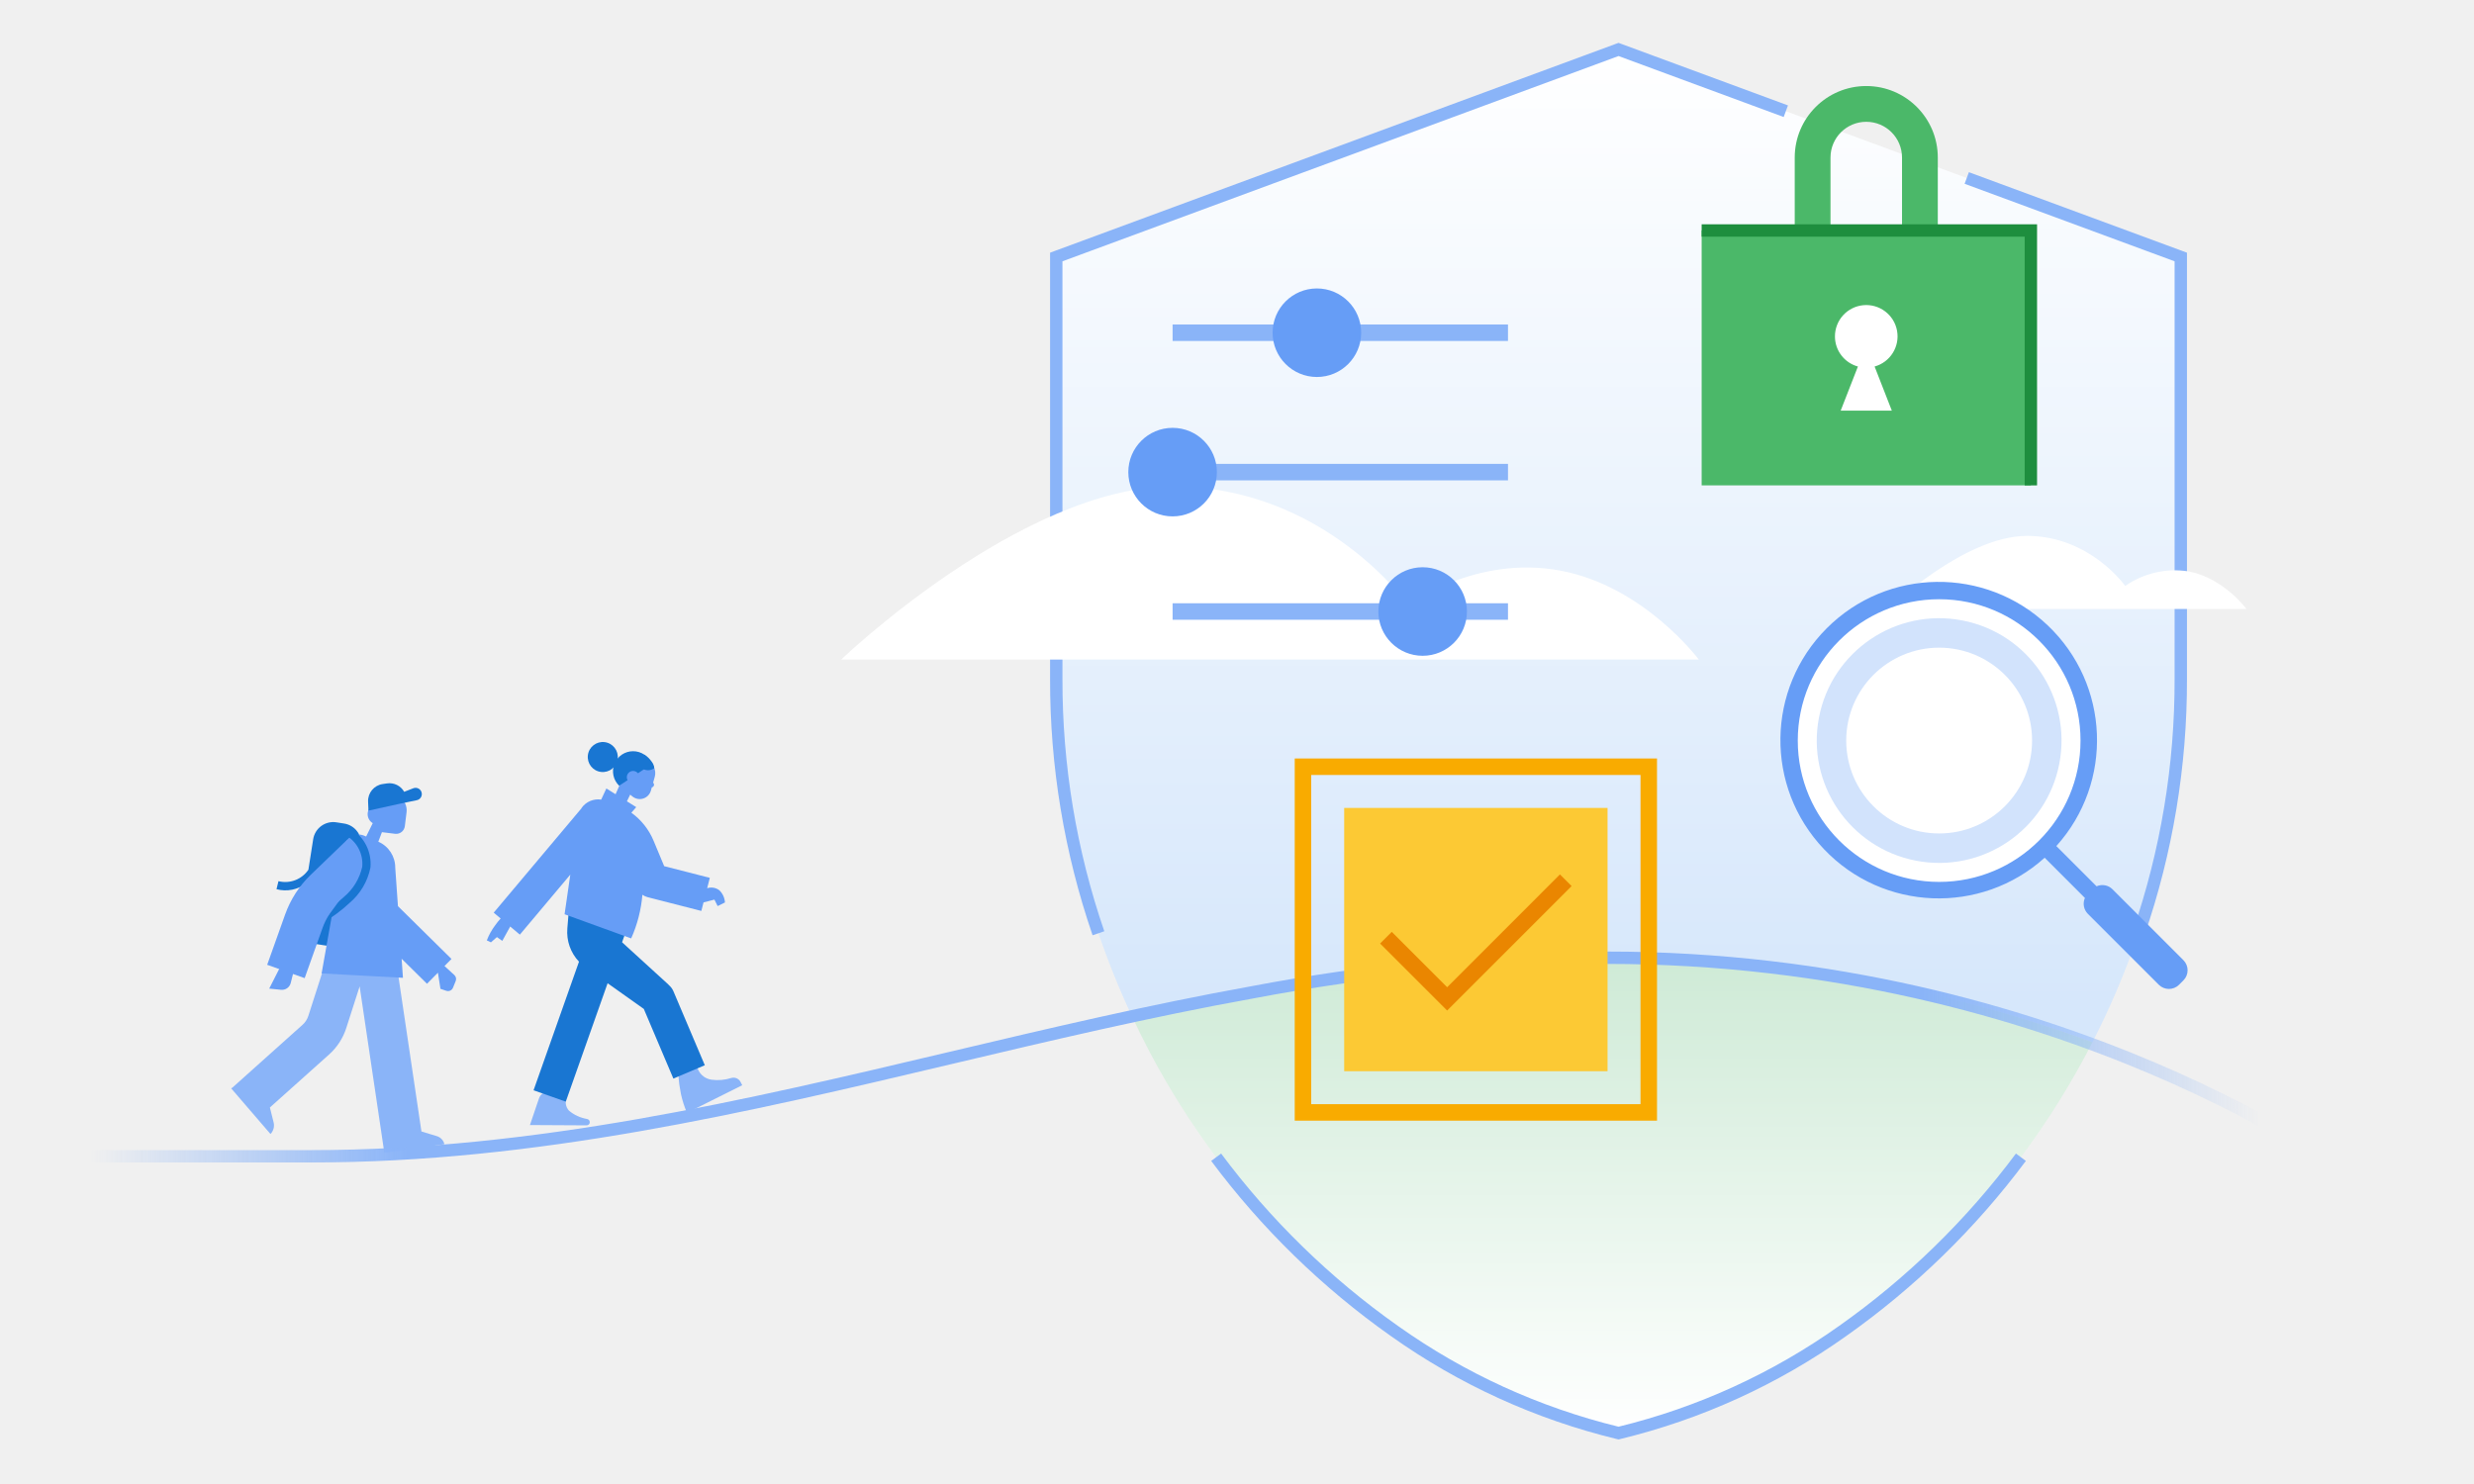
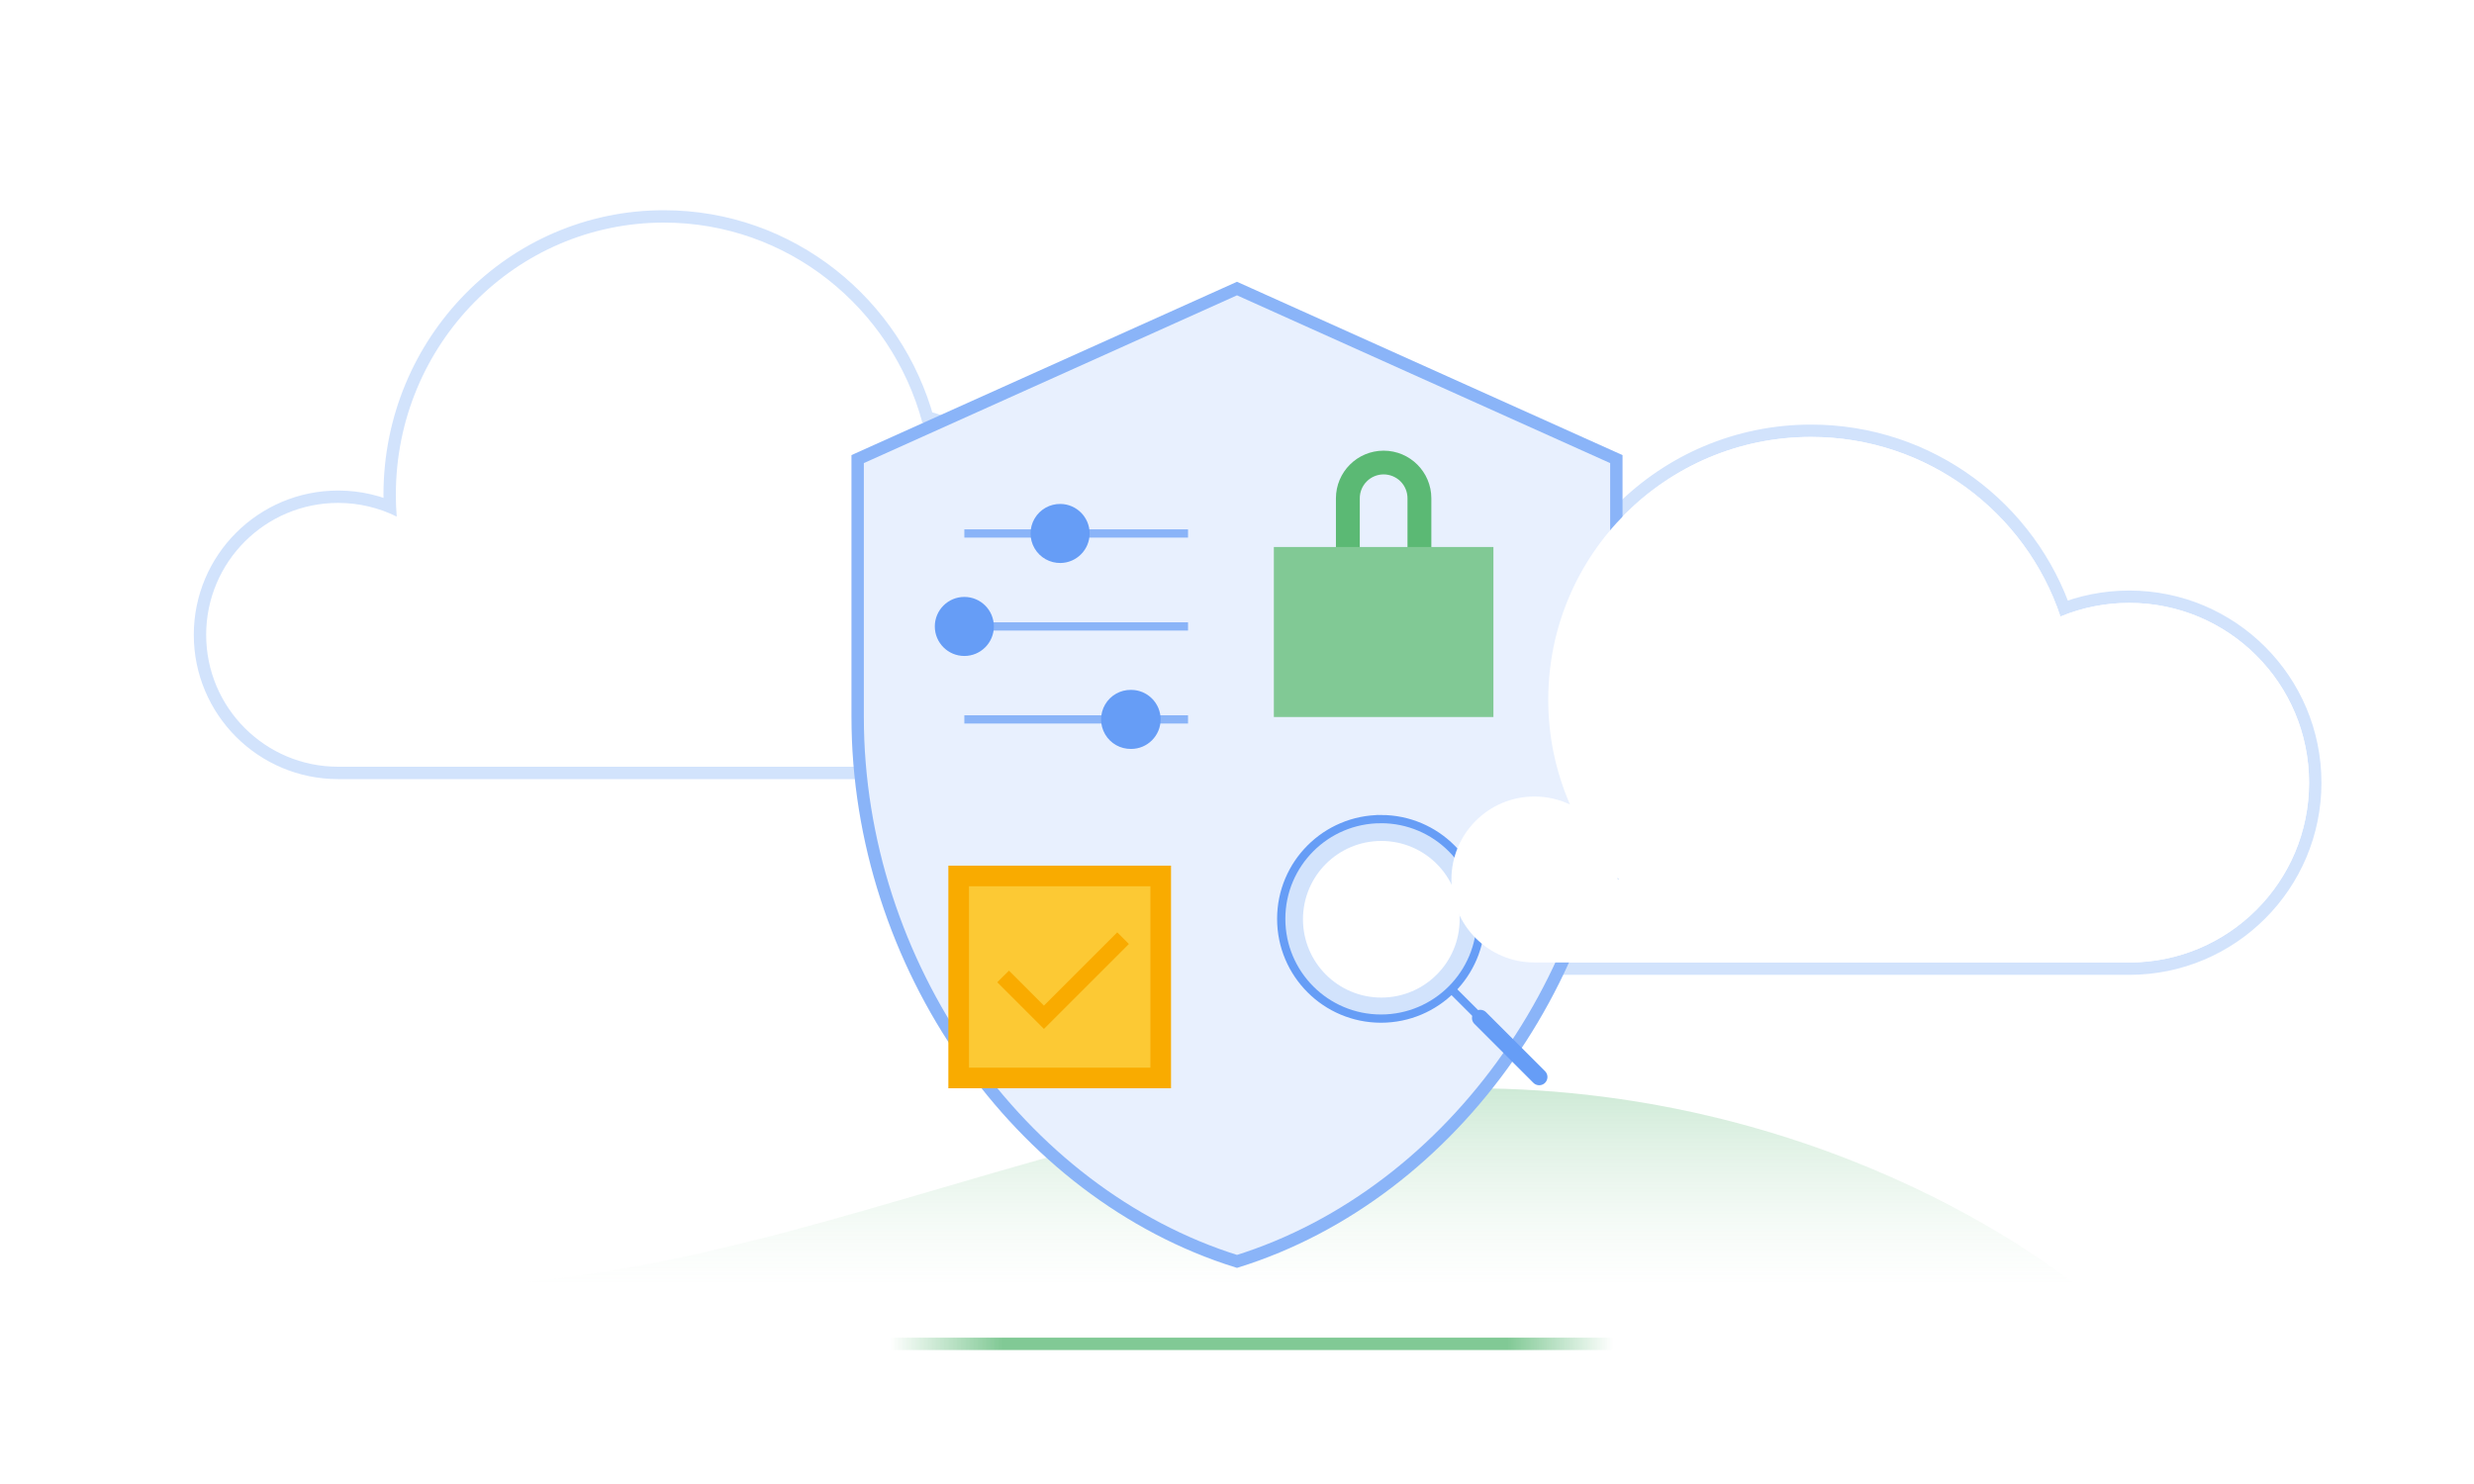
- <svg xmlns="http://www.w3.org/2000/svg" width="300" height="180" viewBox="0 0 300 180">
+ <svg xmlns="http://www.w3.org/2000/svg" width="300" height="180" viewBox="0 0 300 180" fill="none">
+   <path fill="#fff" d="M0 0h300v180H0z" />
+   <mask id="a" maskUnits="userSpaceOnUse" x="174" y="51" width="108" height="68" fill="#000">
+     <path fill="#fff" d="M174 51h108v68H174z" />
+     <path fill-rule="evenodd" clip-rule="evenodd" d="M196.37 106.677a19.989 19.989 0 0 1-.244-.263c.002.088.003.175.003.263h.241zm-10.269 10.065h-.036c-5.559 0-10.065-4.506-10.065-10.065 0-5.558 4.506-10.064 10.065-10.064 1.543 0 3.005.347 4.312.968a31.767 31.767 0 0 1-2.635-12.71c0-17.602 14.269-31.871 31.871-31.871 14.075 0 26.019 9.124 30.241 21.78a21.74 21.74 0 0 1 8.34-1.651c12.043 0 21.806 9.763 21.806 21.806 0 12.044-9.763 21.807-21.806 21.807h-72.093z" />
+   </mask>
+   <path fill-rule="evenodd" clip-rule="evenodd" d="M196.37 106.677a19.989 19.989 0 0 1-.244-.263c.002.088.003.175.003.263h.241zm-10.269 10.065h-.036c-5.559 0-10.065-4.506-10.065-10.065 0-5.558 4.506-10.064 10.065-10.064 1.543 0 3.005.347 4.312.968a31.767 31.767 0 0 1-2.635-12.71c0-17.602 14.269-31.871 31.871-31.871 14.075 0 26.019 9.124 30.241 21.78a21.74 21.74 0 0 1 8.34-1.651c12.043 0 21.806 9.763 21.806 21.806 0 12.044-9.763 21.807-21.806 21.807h-72.093z" fill="#fff" />
+   <path d="M196.37 106.677v1.5h3.465l-2.372-2.526-1.093 1.026zm-.244-.263l1.105-1.014-2.708-2.95.103 4.003 1.5-.039zm.003.263h-1.5v1.5h1.5v-1.5zm-10.028 10.065v-1.5h-.005l.005 1.5zm4.276-19.161l-.643 1.355 3.617 1.718-1.599-3.672-1.375.599zm59.477-22.8l-1.423.474.509 1.528 1.488-.617-.574-1.385zm8.293 41.961l.003-1.5h-.003v1.5zm-38.427 0v-1.5h-.005l.005 1.5zm-.214 0l.005-1.5h-.005v1.5zm-22.043-11.091l-.232-.251-2.21 2.029c.084.092.169.184.255.275l2.187-2.053zm-2.837.802c.002.074.003.149.003.224h3c0-.1-.001-.201-.004-.301l-2.999.077zm1.503 1.724h.241v-3h-.241v3zm-10.033 7.065h-.031v3h.041l-.01-3zm-.031 0a8.565 8.565 0 0 1-8.565-8.565h-3c0 6.387 5.178 11.565 11.565 11.565v-3zm-8.565-8.565a8.564 8.564 0 0 1 8.565-8.564v-3c-6.387 0-11.565 5.177-11.565 11.564h3zm8.565-8.564c1.316 0 2.558.296 3.669.823l1.287-2.71a11.527 11.527 0 0 0-4.956-1.113v3zm5.687-1.13a30.272 30.272 0 0 1-2.51-12.112h-3c0 4.728.984 9.23 2.76 13.309l2.75-1.198zm-2.51-12.112c0-16.773 13.597-30.371 30.371-30.371v-3c-18.43 0-33.371 14.94-33.371 33.371h3zM219.613 54.5c13.41 0 24.795 8.693 28.818 20.755l2.845-.949c-4.419-13.25-16.923-22.806-31.663-22.806v3zm30.815 21.666a20.237 20.237 0 0 1 7.766-1.537v-3c-3.155 0-6.167.627-8.915 1.766l1.149 2.771zm7.766-1.537c11.214 0 20.306 9.091 20.306 20.306h3c0-12.871-10.435-23.306-23.306-23.306v3zM278.5 94.935c0 11.215-9.092 20.307-20.306 20.307v3c12.871 0 23.306-10.435 23.306-23.307h-3zm-20.306 20.307h-.044l-.007 3h.051v-3zm-.047 0H219.72v3h38.427v-3zm-38.432 0h-.102v3h.112l-.01-3zm-.102 0h-.102l-.01 3h.112v-3zm-.107 0h-33.405v3h33.405v-3z" fill="#D2E3FC" mask="url(#a)" />
+   <path d="M252 156.145S223.649 132 178.287 132c-12.066 0-23.588 1.708-34.832 4.216-31.027 6.921-59.94 19.929-92.344 19.929H26" fill="url(#paint0_linear_2458_27811)" />
+   <mask id="b" maskUnits="userSpaceOnUse" x="23" y="25" width="122" height="70" fill="#000">
+     <path fill="#fff" d="M23 25h122v70H23z" />
+     <path fill-rule="evenodd" clip-rule="evenodd" d="M41 93c-8.837 0-16-7.163-16-16s7.163-16 16-16c2.552 0 4.964.597 7.104 1.66A33.965 33.965 0 0 1 48 60c0-18.225 14.55-33 32.5-33 14.97 0 27.575 10.276 31.348 24.26 9.298 2.177 16.222 10.52 16.222 20.482 0 1.354-.128 2.677-.372 3.96a9.425 9.425 0 0 1 5.631-1.856 9.466 9.466 0 0 1 3.379 18.31V93H41z" />
+   </mask>
+   <path fill-rule="evenodd" clip-rule="evenodd" d="M41 93c-8.837 0-16-7.163-16-16s7.163-16 16-16c2.552 0 4.964.597 7.104 1.66A33.965 33.965 0 0 1 48 60c0-18.225 14.55-33 32.5-33 14.97 0 27.575 10.276 31.348 24.26 9.298 2.177 16.222 10.52 16.222 20.482 0 1.354-.128 2.677-.372 3.96a9.425 9.425 0 0 1 5.631-1.856 9.466 9.466 0 0 1 3.379 18.31V93H41z" fill="#fff" />
+   <path d="M48.104 62.66l-.667 1.343 2.37 1.176-.208-2.637-1.495.118zm63.744-11.4l-1.448.391.233.865.873.205.342-1.46zm15.85 24.442l-1.473-.28-.719 3.772 3.085-2.287-.893-1.205zm9.01 16.454l-.536-1.401-.964.368v1.033h1.5zm0 .844v1.5h1.5V93h-1.5zM41 91.5c-8.008 0-14.5-6.492-14.5-14.5h-3c0 9.665 7.835 17.5 17.5 17.5v-3zM26.5 77c0-8.008 6.492-14.5 14.5-14.5v-3c-9.665 0-17.5 7.835-17.5 17.5h3zM41 62.5c2.315 0 4.5.541 6.437 1.503l1.334-2.687A17.434 17.434 0 0 0 41 59.5v3zm8.6.042c-.066-.838-.1-1.686-.1-2.542h-3c0 .935.037 1.86.109 2.777l2.99-.235zM49.5 60c0-17.419 13.9-31.5 31-31.5v-3c-18.8 0-34 15.468-34 34.5h3zm31-31.5c14.26 0 26.295 9.791 29.9 23.151l2.896-.781C109.355 36.26 96.178 25.5 80.5 25.5v3zm31.006 24.22c8.635 2.022 15.064 9.773 15.064 19.022h3c0-10.674-7.419-19.61-17.38-21.942l-.684 2.92zm15.064 19.022a19.71 19.71 0 0 1-.345 3.68l2.947.56a22.71 22.71 0 0 0 .398-4.24h-3zm2.021 5.165a7.924 7.924 0 0 1 4.738-1.561v-3c-2.442 0-4.701.8-6.524 2.15l1.786 2.41zm4.738-1.561a7.966 7.966 0 0 1 7.966 7.965h3c0-6.056-4.91-10.965-10.966-10.965v3zm7.966 7.965a7.97 7.97 0 0 1-5.123 7.444l1.072 2.802c4.12-1.575 7.051-5.566 7.051-10.246h-3zm-6.087 8.845V93h3v-.844h-3zm1.5-.656H80.5v3h56.208v-3zm-56.208 0H41v3h39.5v-3z" fill="#D2E3FC" mask="url(#b)" />
+   <path d="M196 55.687v31.262c0 30.066-19.583 57.803-45.999 66.051C123.582 144.75 104 117.015 104 86.95V55.685L149.999 35 196 55.687z" fill="#E8F0FE" stroke="#8AB4F8" stroke-width="1.5" stroke-miterlimit="10" />
+   <path d="M170.674 68.148v-7.7a2.9 2.9 0 0 0-.842-2.055 2.904 2.904 0 0 0-2.051-.852 2.893 2.893 0 0 0-2.892 2.907v7.7h-2.893v-7.7a5.785 5.785 0 0 1 11.571 0v7.7h-2.893z" fill="#5BB974" />
+   <path d="M154.469 66.347h26.625V86.97h-26.625V66.347z" fill="#81C995" />
+   <path d="M144.062 64.707h-27.125m27.125 11.276h-27.125m27.125 11.277h-27.125" stroke="#8AB4F8" stroke-miterlimit="10" />
+   <path d="M128.607 68.288a3.582 3.582 0 1 1 0-7.163 3.582 3.582 0 0 1 0 7.163zm-11.67 11.277a3.581 3.581 0 1 1 0-7.162 3.581 3.581 0 0 1 0 7.162zm20.222 11.275a3.581 3.581 0 1 1 0-7.161 3.581 3.581 0 0 1 0 7.162z" fill="#669DF6" />
+   <path d="M115 132h27v-27h-27v27z" fill="#F9AB00" />
+   <path d="M139.5 107.5h-22v22h22v-22z" fill="#FCC934" />
+   <path d="M121.641 118.439l4.948 4.949 9.596-9.596" stroke="#F9AB00" stroke-width="2" stroke-miterlimit="10" />
+   <path d="M167.463 99.35c6.682 0 12.1 5.418 12.1 12.101 0 6.683-5.418 12.1-12.1 12.1-6.683 0-12.1-5.417-12.1-12.1s5.417-12.1 12.1-12.1z" fill="#D2E3FC" stroke="#669DF6" stroke-miterlimit="10" />
+   <path d="M167.5 102a9.5 9.5 0 0 1 9.5 9.5 9.5 9.5 0 0 1-9.5 9.5 9.5 9.5 0 0 1-9.5-9.5 9.5 9.5 0 0 1 9.5-9.5z" fill="#fff" />
+   <path d="M176.057 120.044l8.176 8.176" stroke="#669DF6" stroke-miterlimit="10" />
+   <path d="M179.494 123.482l7.15 7.151" stroke="#669DF6" stroke-width="2" stroke-miterlimit="10" stroke-linecap="round" />
+   <path d="M104 163h93" stroke="url(#paint1_linear_2458_27811)" stroke-width="1.5" stroke-miterlimit="10" />
+   <path fill-rule="evenodd" clip-rule="evenodd" d="M196.37 106.677a19.989 19.989 0 0 1-.244-.263c.002.088.003.175.003.263h.241zm-10.269 10.065h-.036c-5.559 0-10.065-4.506-10.065-10.065 0-5.558 4.506-10.064 10.065-10.064 1.543 0 3.005.347 4.312.968a31.767 31.767 0 0 1-2.635-12.71c0-17.602 14.269-31.871 31.871-31.871 14.075 0 26.019 9.124 30.241 21.78a21.74 21.74 0 0 1 8.34-1.651c12.043 0 21.806 9.763 21.806 21.806 0 12.044-9.763 21.807-21.806 21.807h-72.093z" fill="#fff" />
  <defs>
-     <linearGradient id="a" x1="-7.735" y1="67.317" x2="-7.735" y2="183" gradientTransform="matrix(1 0 0 -1 204 189)" gradientUnits="userSpaceOnUse">
-       <stop offset="0" stop-color="#d6e7fb" />
-       <stop offset="1" stop-color="#fff" />
+     <linearGradient id="paint0_linear_2458_27811" x1="139" y1="132" x2="139" y2="156" gradientUnits="userSpaceOnUse">
+       <stop stop-color="#CEEAD6" />
+       <stop offset="1" stop-color="#E6F4EA" stop-opacity="0" />
    </linearGradient>
-     <linearGradient id="b" x1="-8.511" y1="72.935" x2="-8.511" y2="15.174" gradientTransform="matrix(1 0 0 -1 204 189)" gradientUnits="userSpaceOnUse">
-       <stop offset="0" stop-color="#ceead6" />
-       <stop offset="1" stop-color="#fff" />
-     </linearGradient>
-     <linearGradient id="c" x1="70.073" y1="59.446" x2="-193.028" y2="59.446" gradientTransform="matrix(1 0 0 -1 204 189)" gradientUnits="userSpaceOnUse">
-       <stop offset="0" stop-color="#8ab4f8" stop-opacity="0" />
-       <stop offset=".156" stop-color="#8ab4f8" />
-       <stop offset=".854" stop-color="#8ab4f8" />
-       <stop offset="1" stop-color="#8ab4f8" stop-opacity="0" />
+     <linearGradient id="paint1_linear_2458_27811" x1="107.915" y1="164" x2="195.615" y2="164" gradientUnits="userSpaceOnUse">
+       <stop stop-color="#81C995" stop-opacity="0" />
+       <stop offset=".156" stop-color="#81C995" />
+       <stop offset=".854" stop-color="#81C995" />
+       <stop offset="1" stop-color="#81C995" stop-opacity="0" />
    </linearGradient>
  </defs>
-   <path d="M82.248 130.396l2.276-1.065a2.071 2.071 0 0 0 1.778 1.632 5.447 5.447 0 0 0 2.371-.211.968.968 0 0 1 1.133.493l.2.388-6.7 3.346a12.26 12.26 0 0 1-.735-2.288 18.946 18.946 0 0 1-.323-2.295zm-16.883 2.812l-1.104 3.253 6.873.038a.384.384 0 0 0 .385-.405.407.407 0 0 0-.345-.372 4.586 4.586 0 0 1-2.185-1.011 1.533 1.533 0 0 1-.253-1.662l-1.989-.566a1.132 1.132 0 0 0-1.382.725z" fill="#8ab4f8" />
-   <path d="M81.653 130.824l3.813-1.617-3.813-8.99a2.062 2.062 0 0 0-.59-.77l.044.021-5.674-5.178.954-2.7-7.42-1.054-.17 2.07a5.228 5.228 0 0 0 1.411 4.04L64.7 132.244l3.906 1.38 5.073-14.364 4.39 3.116zm-.737-11.446" fill="#1976d2" />
-   <path d="M87.246 108a1.592 1.592 0 0 0-1.495-.263l.322-1.26-5.534-1.417-1.295-3.106a7.921 7.921 0 0 0-2.685-3.377l.591-.676-1.129-.706.396-.81.279.226a1.405 1.405 0 0 0 2.234-.717l.109-.39a.332.332 0 0 0 .16-.571l.2-.72a1.642 1.642 0 0 0-1.01-1.98l-1.968-.733-.975 3.013-.8 1.822-1.117-.698-.63 1.35a2.466 2.466 0 0 0-2.372 1.002.554.554 0 0 0-.013.048l-10.646 12.662.841.707a8.336 8.336 0 0 0-.65.807 7.382 7.382 0 0 0-1.027 1.852l.5.234.725-.635.652.457.96-1.74 1.17.984 6.116-7.277a661.894 661.894 0 0 0-.694 4.804l8.076 2.93a16.28 16.28 0 0 0 1.361-5.29 2.05 2.05 0 0 0 .613.284l6.534 1.674.265-1.035 1.322-.338.39.784.888-.438a2.26 2.26 0 0 0-.664-1.463z" fill="#669df6" />
-   <path d="M253.736 126.416a170.005 170.005 0 0 0-58.652-10.35c-20.247 0-39.252 3.148-57.842 7.168a101.083 101.083 0 0 1-4.044-10.036 94.31 94.31 0 0 1-5.114-30.839V31.172l68.18-25.174 68.181 25.174v51.187a94.331 94.331 0 0 1-5.114 30.839 98.688 98.688 0 0 1-5.595 13.218z" fill="url(#a)" />
-   <path d="M169.099 161.448a78.888 78.888 0 0 0 27.165 12.378 78.89 78.89 0 0 0 27.166-12.378 95.931 95.931 0 0 0 21.626-21.083 98.6 98.6 0 0 0 8.68-13.95 169.979 169.979 0 0 0-58.652-10.35c-20.247 0-39.252 3.148-57.842 7.169q1.065 2.283 2.245 4.513a96.979 96.979 0 0 0 7.985 12.618 95.943 95.943 0 0 0 21.627 21.083z" fill="url(#b)" />
-   <path d="M41.727 99.89l-.937-.147a2.46 2.46 0 0 0-2.813 2.05l-.58 3.698a3.391 3.391 0 0 1-3.63 1.39l-.238.972a4.131 4.131 0 0 0 3.611-.724l-.72 4.587a2.46 2.46 0 0 0 2.05 2.812l.937.148a2.46 2.46 0 0 0 2.813-2.05l1.557-9.924a2.46 2.46 0 0 0-2.05-2.812z" fill="#1976d2" />
-   <path d="M37.682 106.107l4.452-4.288 3.346 3.473-4.452 4.289a7.698 7.698 0 0 0-1.911 2.96l-2.174 6.1-4.543-1.618 2.174-6.1a12.524 12.524 0 0 1 3.108-4.816z" fill="#669df6" fill-rule="evenodd" />
-   <path d="M35.581 117.93l-.327 1.302a1.097 1.097 0 0 1-1.173.824l-1.436-.145 1.24-2.443z" fill="#669df6" />
-   <path d="M53.891 138.785a1.34 1.34 0 0 0-.915-.977l-1.872-.567-3.261-21.982-7.032-2.688-3.421 10.65a2.452 2.452 0 0 1-.699 1.077l-8.502 7.616-.157.097 4.765 5.535a1.482 1.482 0 0 0 .383-1.399l-.453-1.816 7.186-6.435a7.281 7.281 0 0 0 2.075-3.198l1.623-5.055 2.995 20.184.309-.046v.004z" fill="#8ab4f8" />
-   <path d="M55.29 118.602a.65.65 0 0 0-.195-.336l-1.194-1.093.846-.857-6.492-6.404-.327-4.668a3.418 3.418 0 0 0-2.053-3.151l.438-1.156 1.597.197a1.058 1.058 0 0 0 1.18-.92l.21-1.697a1.906 1.906 0 0 0-.83-1.816l-.35-.235a1.891 1.891 0 0 0-2.93 1.212 1.26 1.26 0 0 0 .01 2.165l-.802 1.622-.241-.102a1.773 1.773 0 0 0-2.452 1.436L39 118.068l9.863.534-.162-2.313 3.078 3.036 1.324-1.342.306 1.956.712.239a.65.65 0 0 0 .81-.374l.329-.815a.65.65 0 0 0 .03-.387z" fill="#669df6" />
-   <path d="M51.12 96.1a.757.757 0 0 0-1-.49l-1.109.432a2.046 2.046 0 0 0-2.084-1.02l-.52.076a2.074 2.074 0 0 0-1.773 2.14l.046 1.086 3.582-.789 2.287-.477a.757.757 0 0 0 .57-.957z" fill="#1976d2" />
-   <circle cx="73.095" cy="91.822" r="1.822" transform="rotate(-82.982 73.095 91.822)" fill="#1976d2" />
-   <path d="M76.773 91.117a2.435 2.435 0 0 0-1.694 4.189l3.962-2.63a2.435 2.435 0 0 0-2.268-1.559z" fill="#1976d2" />
-   <path d="M79.339 93.17a1.633 1.633 0 0 0-.95-.938l-1.07-.398a1.287 1.287 0 0 0-.054.267 1.329 1.329 0 0 0 1.328 1.328 1.294 1.294 0 0 0 .746-.258z" fill="#1976d2" />
-   <circle cx="76.768" cy="94.269" r=".758" fill="#669df6" />
-   <path d="M78.086 91.51a3.119 3.119 0 0 1 .968.914 1.448 1.448 0 0 1 .285.747l-.953.001z" fill="#1976d2" />
-   <path d="M264.705 30.468l-25.954-9.583-.52 1.407 25.463 9.402v50.667a93.566 93.566 0 0 1-5.073 30.593l1.42.487a95.065 95.065 0 0 0 5.153-31.082V30.65zM128.834 59.5V31.694l67.43-24.897 20.028 7.395.52-1.407-20.288-7.491-.26-.096-.26.096.26.704-.26-.704-68.18 25.174-.49.181v51.71a95.07 95.07 0 0 0 5.154 31.082l1.42-.487a93.568 93.568 0 0 1-5.074-30.593l-.764-.002h.014l.75.002V59.5zm116.824 81.313l-1.203-.896a95.186 95.186 0 0 1-21.458 20.919l-.002.001a78.132 78.132 0 0 1-26.73 12.213 78.136 78.136 0 0 1-26.732-12.213l-.002-.001a95.19 95.19 0 0 1-21.457-20.919l-1.203.896a96.691 96.691 0 0 0 21.793 21.247h.002v.001a79.64 79.64 0 0 0 27.422 12.494l.176.042.177-.042a79.639 79.639 0 0 0 27.421-12.494h.001l.001-.001a96.686 96.686 0 0 0 21.794-21.247z" fill="#8ab4f8" />
-   <path d="M102 80h104s-6.612-8.873-16.743-10.78c-10.375-1.95-18.486 4.17-18.486 4.17S160.575 59 142.245 59 102 80 102 80zm127-6.138h43.41s-2.76-3.745-6.989-4.549a10.533 10.533 0 0 0-7.716 1.76S253.45 65 245.8 65 229 73.862 229 73.862z" fill="#fff" />
-   <path fill="#8ab4f8" d="M142.19 39.357h40.67v2h-40.67zm0 16.908h40.67v2h-40.67zm0 16.908h40.67v2h-40.67z" />
-   <circle cx="159.688" cy="40.357" r="5.37" fill="#669df6" />
-   <circle cx="142.19" cy="57.265" r="5.37" fill="#669df6" />
-   <circle cx="172.512" cy="74.173" r="5.37" fill="#669df6" />
-   <path d="M234.979 27.956V19.11a8.674 8.674 0 0 0-17.348 0v8.846h-11.287v30.92h39.922v-30.92zm-13.011-8.846a4.337 4.337 0 1 1 8.674 0v8.846h-8.674z" fill="#4bb869" />
-   <path d="M247.016 27.956v30.92h-1.5v-30.92zm-40.672-.75h39.922v1.5h-39.922zm39.922.75v-.75h.75v.75z" fill="#1e8e3e" />
-   <path d="M222.508 40.813a3.796 3.796 0 1 1 4.808 3.643l2.09 5.354h-6.203l2.09-5.354a3.785 3.785 0 0 1-2.785-3.643z" fill="#fff" />
-   <circle cx="235.143" cy="89.826" r="18.143" fill="#fff" />
-   <circle cx="235.143" cy="89.826" r="14.839" transform="rotate(-79.099 235.143 89.826)" fill="#d2e3fc" />
-   <circle cx="235.143" cy="89.826" r="11.268" fill="#fff" />
-   <path d="M264.762 116.462l-8.602-8.602a1.732 1.732 0 0 0-1.926-.357l-4.881-4.881a19.196 19.196 0 1 0-1.414 1.414l4.88 4.881a1.732 1.732 0 0 0 .358 1.926l8.602 8.602a1.736 1.736 0 0 0 2.454 0l.529-.529a1.736 1.736 0 0 0 0-2.454zm-29.62-9.493a17.143 17.143 0 1 1 17.144-17.143 17.143 17.143 0 0 1-17.143 17.143z" fill="#669df6" />
-   <path d="M285.36 143.692c-.349-.267-35.466-26.777-90.543-26.776a237.462 237.462 0 0 0-42.867 4.193c-12.368 2.229-24.656 5.138-36.54 7.951C90.612 134.93 64.97 141 37.817 141h-31v-1.5h31c26.978 0 52.534-6.05 77.248-11.9 11.903-2.817 24.21-5.73 36.62-7.967a238.978 238.978 0 0 1 43.132-4.217c55.613-.001 91.106 26.816 91.457 27.087z" fill="url(#c)" />
-   <path d="M199.93 91.999H157v43.93h43.93v-43.93zm-1 41.93H159v-39.93h39.93z" fill="#f9ab00" />
-   <path fill="#fcc934" d="M162.997 97.996h31.936v31.936h-31.936z" />
-   <path fill="#ea8600" d="M189.161 106.063l-13.68 13.682-6.713-6.714-1.415 1.414 7.42 7.421.708.707.707-.707 14.388-14.389-1.415-1.414z" />
-   <path fill="#1976d2" d="M39.594 110.455zm4.828-7.894a4.979 4.979 0 0 0-1.826-2.011l-.53.848a3.978 3.978 0 0 1 1.859 3.737 6.632 6.632 0 0 1-2.256 3.687 15.135 15.135 0 0 1-1.441 1.197 13.49 13.49 0 0 1-.594.41l-.031.02-.008.005h-.001l.264.425.263.425h.001l.003-.002.011-.007.039-.025.142-.093c.122-.081.294-.2.501-.351a16.115 16.115 0 0 0 1.538-1.278 7.58 7.58 0 0 0 2.563-4.308l.001-.009a4.98 4.98 0 0 0-.498-2.67z" />
-   <path fill="#669df6" d="M41.238 109.112l-1.382 1.897-.422-.644.855-1.253h.949z" />
</svg>
